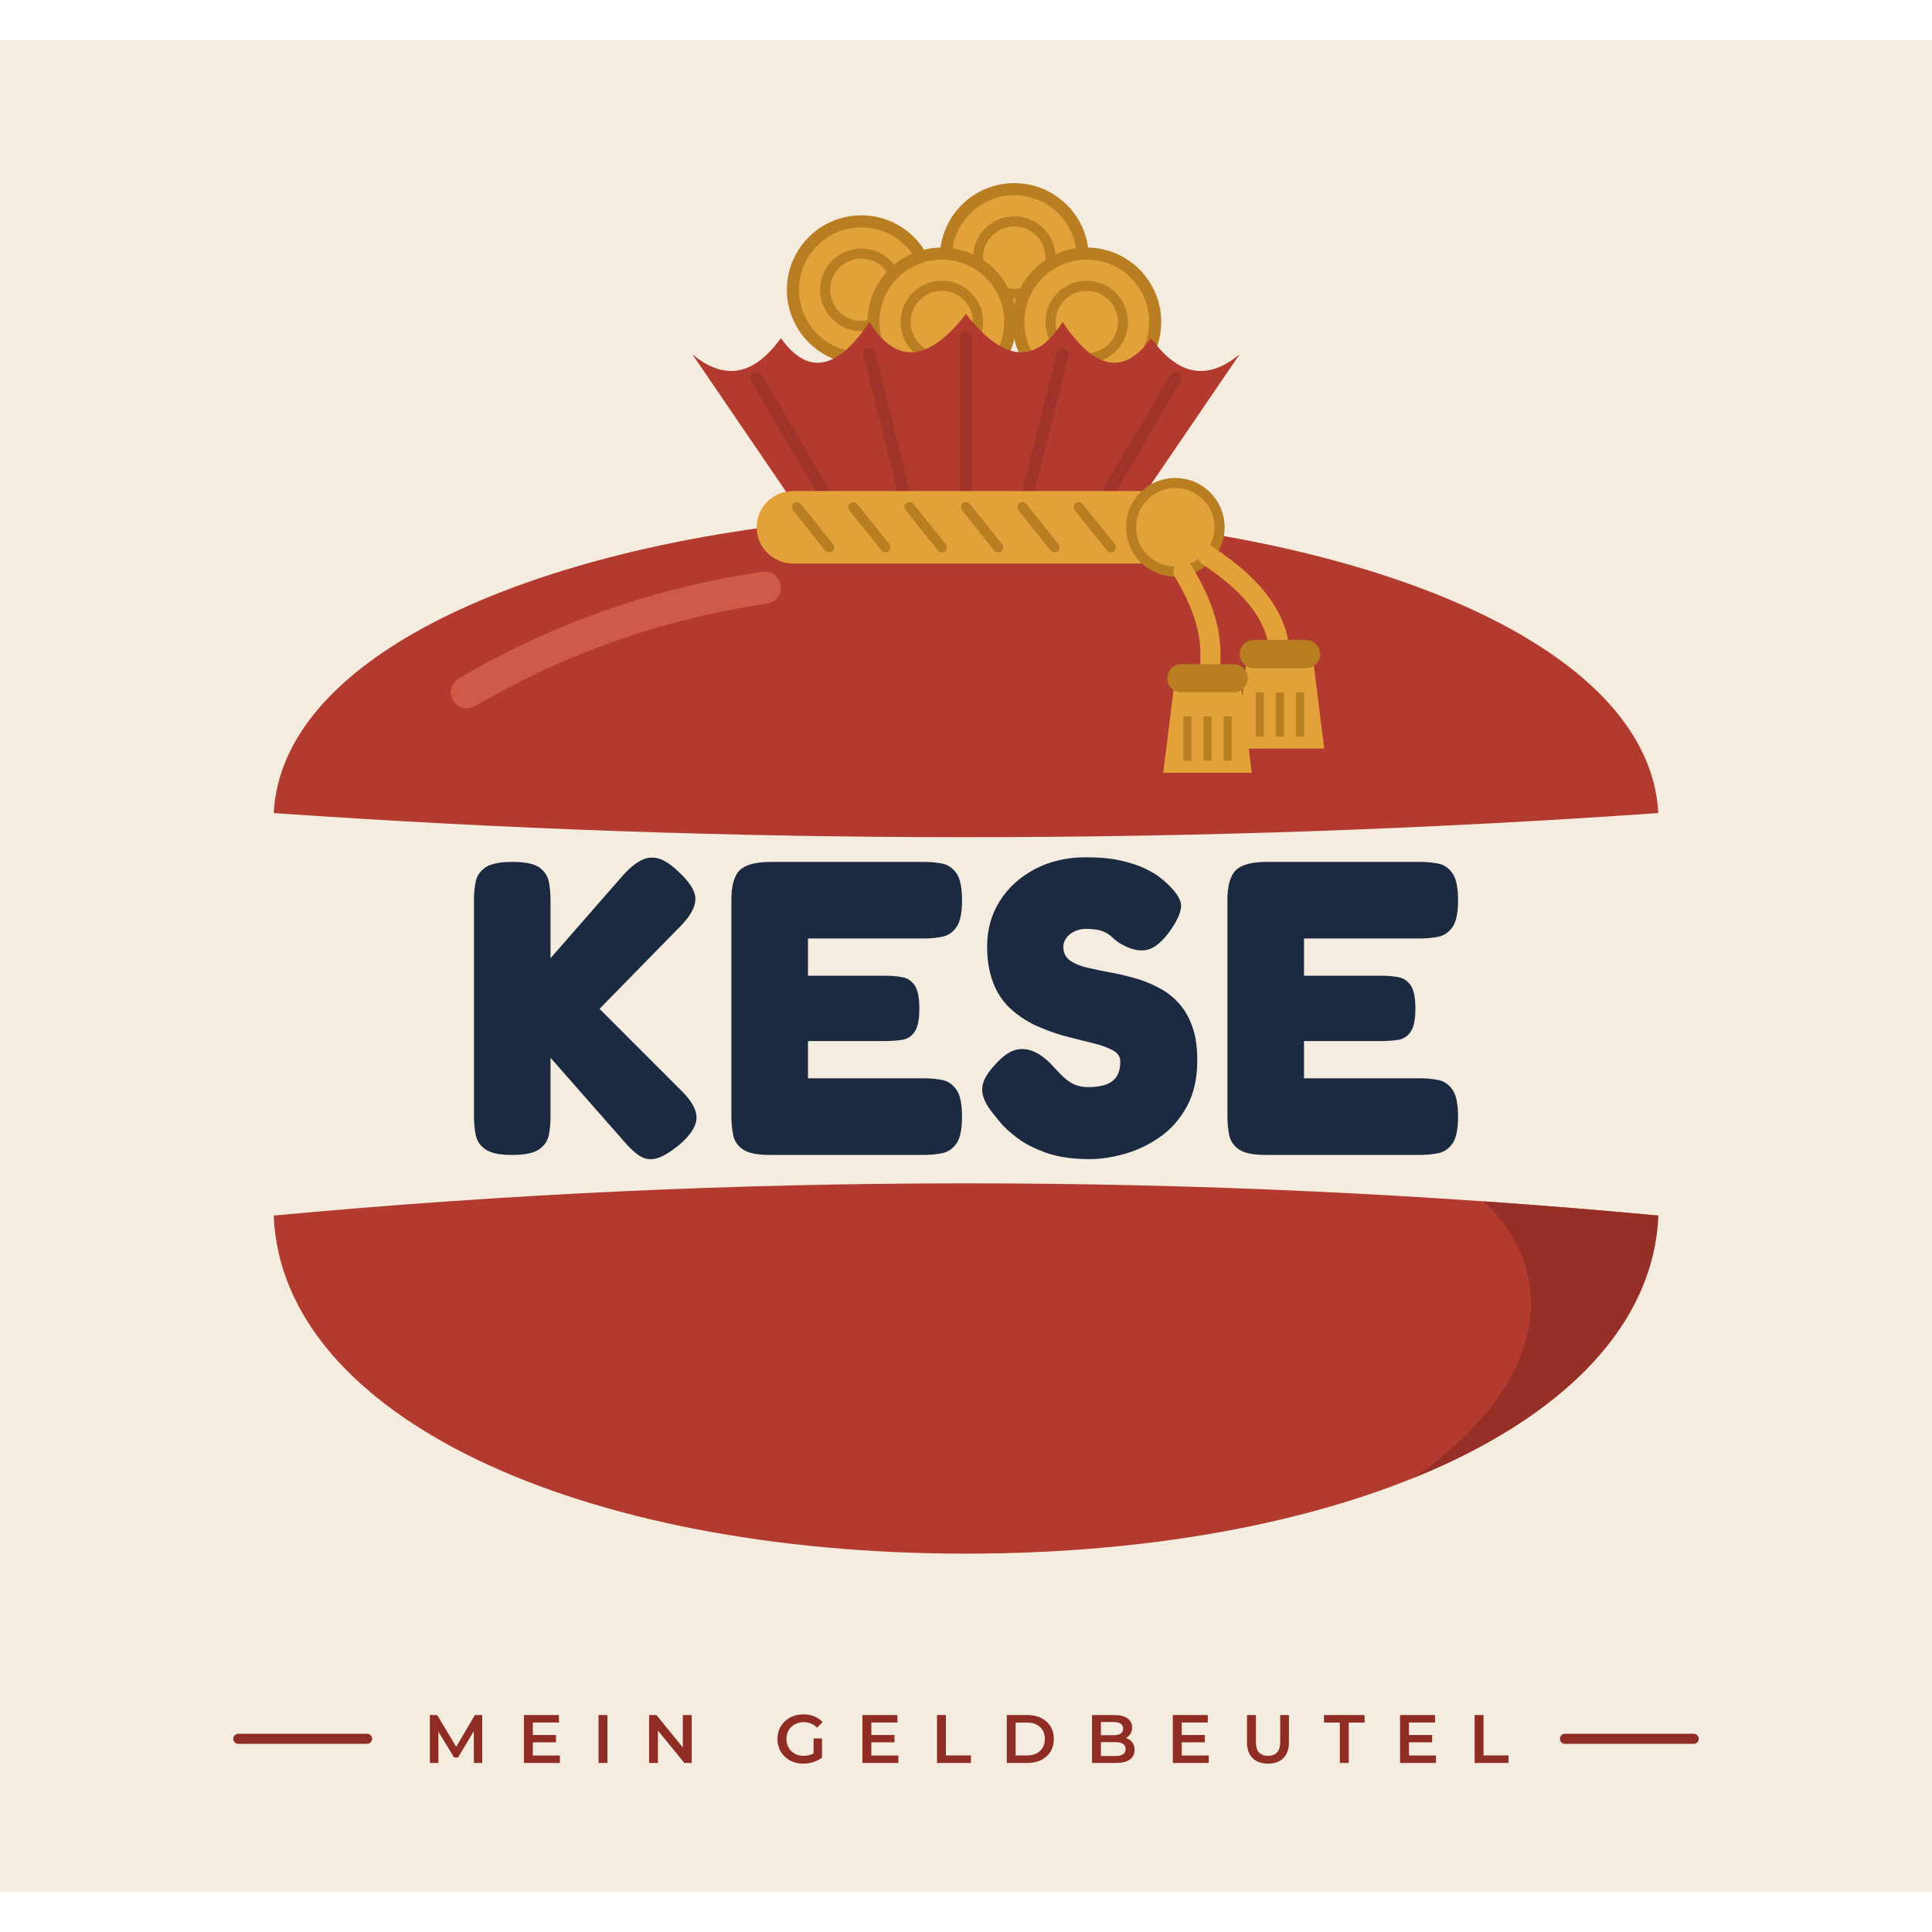
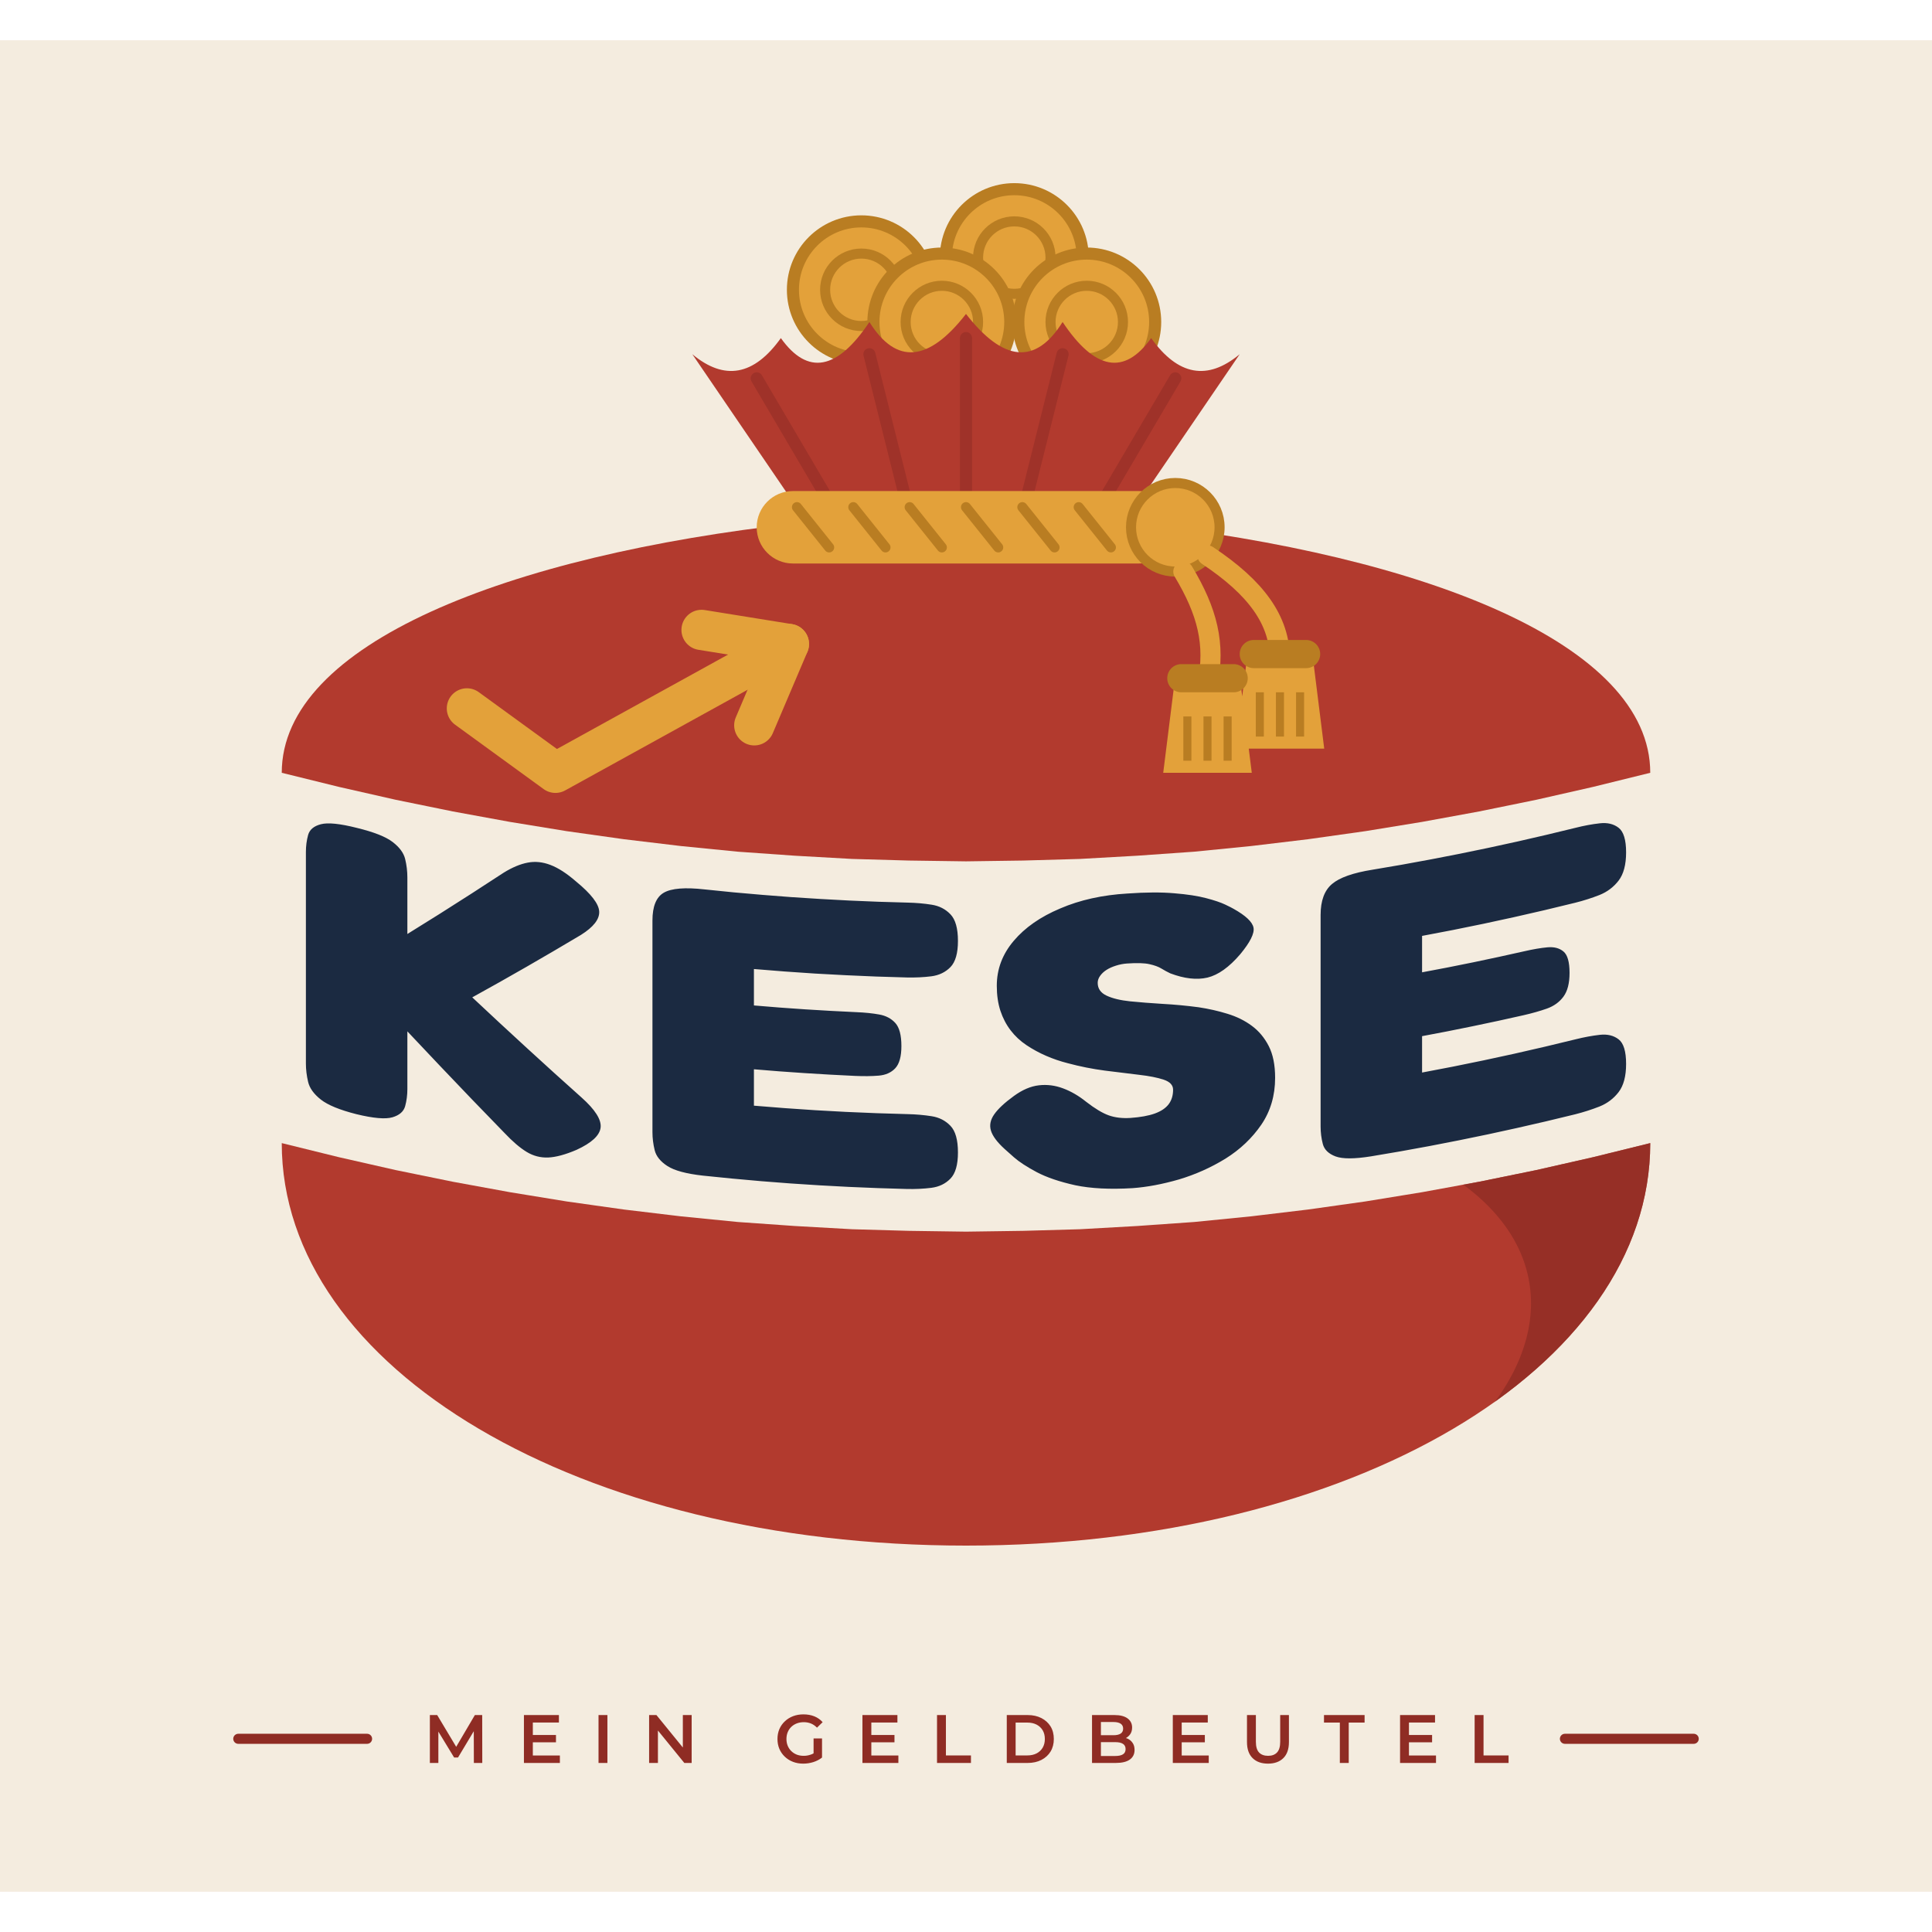
<svg xmlns="http://www.w3.org/2000/svg" width="480" height="480" viewBox="-30 30 480 460">
  <rect x="-30" y="30" width="480" height="460" fill="#f4ecdf" />
  <circle cx="184" cy="92" r="17" fill="#e3a13a" stroke="#b97d22" stroke-width="3" />
  <circle cx="184" cy="92" r="9" fill="none" stroke="#b97d22" stroke-width="2.5" />
  <circle cx="222" cy="84" r="17" fill="#e3a13a" stroke="#b97d22" stroke-width="3" />
  <circle cx="222" cy="84" r="9" fill="none" stroke="#b97d22" stroke-width="2.5" />
  <circle cx="204" cy="100" r="17" fill="#e3a13a" stroke="#b97d22" stroke-width="3" />
  <circle cx="204" cy="100" r="9" fill="none" stroke="#b97d22" stroke-width="2.5" />
  <circle cx="240" cy="100" r="17" fill="#e3a13a" stroke="#b97d22" stroke-width="3" />
  <circle cx="240" cy="100" r="9" fill="none" stroke="#b97d22" stroke-width="2.5" />
  <path d="M172 152 L142 108 Q154 118 164 104 Q174 118 186 100 Q196 116 210 98 Q224 116 234 100 Q246 118 256 104 Q266 118 278 108 L248 152 Z" fill="#b23a2e" />
  <path d="M158 114 L178 148 M186 108 L196 148 M210 104 V148 M234 108 L224 148 M262 114 L242 148" stroke="#8f2c24" stroke-width="3" stroke-linecap="round" opacity=".55" />
-   <path d="M168 150 C98 158 40 184 38 222 Q210 234 382 222 C380 184 322 158 252 150 Z" fill="#b23a2e" />
-   <path d="M86 192 Q120 172 160 166" stroke="#cf5a47" stroke-width="8" stroke-linecap="round" fill="none" />
+   <path d="M168 150 C96 158 40 180 40 212 L40.0 212.0 L54.2 215.5 L68.3 218.7 L82.5 221.6 L96.7 224.2 L110.8 226.5 L125.0 228.5 L139.2 230.2 L153.3 231.6 L167.5 232.6 L181.7 233.4 L195.8 233.8 L210.0 234.0 L224.2 233.8 L238.3 233.4 L252.5 232.6 L266.7 231.6 L280.8 230.2 L295.0 228.5 L309.2 226.5 L323.3 224.2 L337.5 221.6 L351.7 218.7 L365.8 215.5 L380.0 212.0 C380 180 324 158 252 150 Z" fill="#b23a2e" />
+   <path d="M86 196 L108 212 L166 180" stroke="#e3a13a" stroke-width="10" fill="none" stroke-linecap="round" stroke-linejoin="round" />
+   <path d="M144.3 176.5 L166 180 L157.4 200.2" stroke="#e3a13a" stroke-width="10" fill="none" stroke-linecap="round" stroke-linejoin="round" />
  <rect x="158" y="142" width="104" height="18" rx="9" fill="#e3a13a" />
  <path d="M168 146 l8 10 M182 146 l8 10 M196 146 l8 10 M210 146 l8 10 M224 146 l8 10 M238 146 l8 10" stroke="#b97d22" stroke-width="2.5" stroke-linecap="round" />
  <circle cx="262" cy="151" r="11" fill="#e3a13a" stroke="#b97d22" stroke-width="2.5" />
  <path d="M270 158 C282 166 288 174 288 184 M264 162 C270 172 272 180 270 190" stroke="#e3a13a" stroke-width="5" fill="none" stroke-linecap="round" />
  <path d="M280 182 H296 L299 206 H277 Z M262 188 H278 L281 212 H259 Z" fill="#e3a13a" />
  <path d="M283 192 V203 M288 192 V203 M293 192 V203 M265 198 V209 M270 198 V209 M275 198 V209" stroke="#b97d22" stroke-width="2" />
  <rect x="278" y="179" width="20" height="7" rx="3.5" fill="#b97d22" />
  <rect x="260" y="185" width="20" height="7" rx="3.5" fill="#b97d22" />
  <defs>
    <clipPath id="klbot">
-       <path d="M38 322 Q210 306 382 322 C380 372 306 406 210 406 C114 406 40 372 38 322 Z" />
+       <path d="M40.0 304.0 L54.2 307.5 L68.3 310.7 L82.5 313.6 L96.7 316.2 L110.8 318.5 L125.0 320.5 L139.2 322.2 L153.3 323.6 L167.5 324.6 L181.7 325.4 L195.8 325.8 L210.0 326.0 L224.2 325.8 L238.3 325.4 L252.5 324.6 L266.7 323.6 L280.8 322.2 L295.0 320.5 L309.2 318.5 L323.3 316.2 L337.5 313.6 L351.7 310.7 L365.8 307.5 L380.0 304.0 C380 360 306 404 210 404 C114 404 40 360 40 304 Z" />
    </clipPath>
  </defs>
-   <path d="M38 322 Q210 306 382 322 C380 372 306 406 210 406 C114 406 40 372 38 322 Z" fill="#b23a2e" />
+   <path d="M40.0 304.0 L54.2 307.5 L68.3 310.7 L82.5 313.6 L96.7 316.2 L110.8 318.5 L125.0 320.5 L139.2 322.2 L153.3 323.6 L167.5 324.6 L181.7 325.4 L195.8 325.8 L210.0 326.0 L224.2 325.8 L238.3 325.4 L252.5 324.6 L266.7 323.6 L280.8 322.2 L295.0 320.5 L309.2 318.5 L323.3 316.2 L337.5 313.6 L351.7 310.7 L365.8 307.5 L380.0 304.0 C380 360 306 404 210 404 C114 404 40 360 40 304 Z" fill="#b23a2e" />
  <g clip-path="url(#klbot)">
    <path d="M300 300 C384 320 360 394 250 414 H400 V300 Z" fill="#8f2c24" opacity=".8" />
  </g>
-   <path transform="translate(83.59 306)" fill="#1b2a41" d="M13.62 0.94L13.62 0.94Q8.94 0.94 6.97-0.47Q4.99-1.87 4.58-4.11Q4.16-6.34 4.16-8.63L4.16-8.63L4.16-62.40Q4.16-64.69 4.58-66.87Q4.99-69.06 6.97-70.46Q8.94-71.86 13.73-71.86L13.73-71.86Q18.51-71.86 20.44-70.46Q22.36-69.06 22.78-66.87Q23.19-64.69 23.19-62.30L23.19-62.30L23.19-47.94L41.29-68.64Q43.68-71.24 45.76-72.28Q47.84-73.32 50.02-72.70Q52.21-72.07 54.81-69.58L54.81-69.58Q59.07-65.73 59.18-62.82Q59.28-59.90 55.74-56.16L55.74-56.16L35.36-35.36L55.85-14.87Q59.70-11.02 59.44-7.96Q59.18-4.89 54.91-1.35L54.91-1.35Q51.79 1.14 49.61 1.77Q47.42 2.39 45.55 1.30Q43.68 0.21 41.39-2.50L41.39-2.50L23.19-23.19L23.19-8.53Q23.19-6.24 22.78-4.06Q22.36-1.87 20.38-0.47Q18.41 0.94 13.62 0.94ZM115.86 0.94L77.58 0.94Q72.90 0.94 70.93-0.47Q68.95-1.87 68.54-4.11Q68.12-6.34 68.12-8.63L68.12-8.63L68.12-62.40Q68.12-67.81 70.25-69.84Q72.38-71.86 77.90-71.86L77.90-71.86L115.96-71.86Q118.35-71.86 120.48-71.45Q122.62-71.03 124.02-69.06Q125.42-67.08 125.42-62.30L125.42-62.30Q125.42-57.62 124.02-55.64Q122.62-53.66 120.43-53.25Q118.25-52.83 115.86-52.83L115.86-52.83L87.15-52.83L87.15-43.58L106.39-43.58Q108.78-43.58 110.66-43.21Q112.53-42.85 113.67-41.18Q114.82-39.52 114.82-35.36L114.82-35.36Q114.82-31.41 113.67-29.69Q112.53-27.98 110.55-27.66Q108.58-27.35 106.18-27.35L106.18-27.35L87.15-27.35L87.15-18.10L115.96-18.10Q118.35-18.10 120.48-17.68Q122.62-17.26 124.02-15.29Q125.42-13.31 125.42-8.53L125.42-8.53Q125.42-3.85 124.02-1.87Q122.62 0.10 120.43 0.52Q118.25 0.94 115.86 0.94L115.86 0.94ZM157.14 1.98L157.14 1.98Q150.80 1.98 146.38 0.42Q141.96-1.14 139.15-3.28Q136.34-5.41 134.89-7.18Q133.43-8.94 133.12-9.36L133.12-9.36Q131.04-11.96 130.57-14.04Q130.10-16.12 131.20-18.20Q132.29-20.28 134.89-22.78L134.89-22.78Q137.28-25.06 139.57-25.32Q141.86-25.58 144.09-24.34Q146.33-23.09 148.41-20.70L148.41-20.70Q150.90-17.89 152.67-16.90Q154.44-15.91 156.73-15.91L156.73-15.91Q159.54-15.91 161.30-16.59Q163.07-17.26 163.90-18.67Q164.74-20.07 164.74-22.26L164.74-22.26Q164.74-24.02 162.97-25.01Q161.20-26.00 158.34-26.73Q155.48-27.46 151.94-28.34Q148.41-29.22 144.98-30.68L144.98-30.68Q142.90-31.51 140.92-32.76Q138.94-34.01 137.23-35.62Q135.51-37.23 134.26-39.47Q133.02-41.70 132.34-44.51Q131.66-47.32 131.66-50.86L131.66-50.86Q131.66-57.20 134.84-62.19Q138.01-67.18 143.57-70.10Q149.14-73.01 156.21-73.01L156.21-73.01Q161.30-73.01 164.94-72.18Q168.58-71.34 170.92-70.20Q173.26-69.06 174.51-68.07Q175.76-67.08 176.07-66.77L176.07-66.77Q179.50-63.65 179.82-61.41Q180.13-59.18 177.32-55.02L177.32-55.02Q174.20-50.54 171.18-49.97Q168.17-49.40 164.22-51.90L164.22-51.90Q163.38-52.52 162.55-53.30Q161.72-54.08 160.32-54.65Q158.91-55.22 156.10-55.22L156.10-55.22Q155.06-55.22 154.02-54.86Q152.98-54.50 152.26-53.92Q151.53-53.35 151.06-52.52Q150.59-51.69 150.59-50.75L150.59-50.75Q150.59-48.57 152.26-47.37Q153.92-46.18 156.68-45.55Q159.43-44.93 162.76-44.30Q166.09-43.68 169.52-42.64L169.52-42.64Q172.33-41.70 174.93-40.25Q177.53-38.79 179.50-36.50Q181.48-34.22 182.68-30.84Q183.87-27.46 183.87-22.57L183.87-22.57Q183.87-15.81 181.27-11.08Q178.67-6.34 174.56-3.48Q170.46-0.62 165.83 0.68Q161.20 1.98 157.14 1.98ZM239.10 0.94L200.82 0.94Q196.14 0.94 194.17-0.47Q192.19-1.87 191.78-4.11Q191.36-6.34 191.36-8.63L191.36-8.63L191.36-62.40Q191.36-67.81 193.49-69.84Q195.62-71.86 201.14-71.86L201.14-71.86L239.20-71.86Q241.59-71.86 243.72-71.45Q245.86-71.03 247.26-69.06Q248.66-67.08 248.66-62.30L248.66-62.30Q248.66-57.62 247.26-55.64Q245.86-53.66 243.67-53.25Q241.49-52.83 239.10-52.83L239.10-52.83L210.39-52.83L210.39-43.58L229.63-43.58Q232.02-43.58 233.90-43.21Q235.77-42.85 236.91-41.18Q238.06-39.52 238.06-35.36L238.06-35.36Q238.06-31.41 236.91-29.69Q235.77-27.98 233.79-27.66Q231.82-27.35 229.42-27.35L229.42-27.35L210.39-27.35L210.39-18.10L239.20-18.10Q241.59-18.10 243.72-17.68Q245.86-17.26 247.26-15.29Q248.66-13.31 248.66-8.53L248.66-8.53Q248.66-3.85 247.26-1.87Q245.86 0.10 243.67 0.52Q241.49 0.94 239.10 0.94L239.10 0.94Z" />
+   <path fill="#1b2a41" d="M58.54 296.81L58.54 296.81Q52.34 295.24 49.72 293.19Q47.10 291.13 46.55 288.79Q46.00 286.46 46.00 284.23L46.00 284.23L46.00 231.67Q46.00 229.44 46.55 227.45Q47.10 225.46 49.72 224.78Q52.34 224.09 58.67 225.69L58.67 225.69Q65.01 227.23 67.56 229.20Q70.11 231.16 70.66 233.42Q71.21 235.68 71.21 238.02L71.21 238.02L71.21 252.05L79.20 247.07L87.19 241.98L95.18 236.79Q98.35 234.84 101.10 234.32Q103.86 233.78 106.75 234.89Q109.64 235.98 113.09 238.98L113.09 238.98Q118.74 243.61 118.87 246.47Q119.01 249.34 114.33 252.28L114.33 252.28L107.58 256.27L100.83 260.19L94.08 264.03L87.33 267.79L94.11 274.12L100.90 280.38L107.68 286.56L114.47 292.66Q119.56 297.20 119.22 300.14Q118.87 303.09 113.23 305.68L113.23 305.68Q109.09 307.45 106.20 307.58Q103.31 307.69 100.83 306.18Q98.35 304.67 95.32 301.46L95.32 301.46L87.28 293.16L79.25 284.75L71.21 276.24L71.21 290.57Q71.21 292.81 70.66 294.82Q70.11 296.82 67.49 297.59Q64.87 298.35 58.54 296.81ZM195.33 315.40L188.09 315.18L180.84 314.88L173.60 314.49L166.36 314.02L159.12 313.46L151.88 312.81L144.63 312.08Q138.44 311.39 135.82 309.70Q133.20 308.01 132.65 305.75Q132.10 303.50 132.10 301.26L132.10 301.26L132.10 248.71Q132.10 243.42 134.92 241.79Q137.75 240.15 145.05 240.97L145.05 240.97L152.25 241.70L159.45 242.33L166.66 242.89L173.86 243.35L181.06 243.74L188.26 244.04L195.47 244.25Q198.64 244.32 201.46 244.77Q204.28 245.21 206.14 247.16Q208.00 249.10 208.00 253.77L208.00 253.77Q208.00 258.35 206.14 260.27Q204.28 262.18 201.39 262.56Q198.50 262.92 195.33 262.85L195.33 262.85L187.72 262.62L180.12 262.29L172.52 261.88L164.91 261.36L157.31 260.75L157.31 269.80L163.68 270.32L170.05 270.77L176.42 271.15L182.79 271.47Q185.96 271.60 188.44 272.05Q190.92 272.49 192.44 274.16Q193.95 275.83 193.95 279.89L193.95 279.89Q193.95 283.75 192.44 285.39Q190.92 287.02 188.30 287.24Q185.69 287.45 182.52 287.31L182.52 287.31L176.22 286.99L169.91 286.61L163.61 286.17L157.31 285.66L157.31 294.70L164.94 295.31L172.57 295.83L180.20 296.25L187.83 296.57L195.47 296.80Q198.64 296.87 201.46 297.32Q204.28 297.76 206.14 299.71Q208.00 301.65 208.00 306.32L208.00 306.32Q208.00 310.90 206.14 312.82Q204.28 314.74 201.39 315.11Q198.50 315.47 195.33 315.40L195.33 315.40ZM251.40 315.19L251.40 315.19Q242.99 315.70 237.14 314.47Q231.28 313.17 227.56 311.21Q223.84 309.22 221.92 307.53Q219.99 305.84 219.57 305.44L219.57 305.44Q216.82 302.93 216.20 300.91Q215.58 298.88 217.03 296.83Q218.47 294.78 221.92 292.28L221.92 292.28Q225.08 289.98 228.12 289.64Q231.15 289.29 234.11 290.40Q237.07 291.50 239.82 293.71L239.82 293.71Q243.13 296.28 245.47 297.11Q247.81 297.94 250.85 297.75L250.85 297.75Q254.56 297.49 256.91 296.65Q259.25 295.80 260.35 294.34Q261.45 292.88 261.45 290.74L261.45 290.74Q261.45 289.02 259.11 288.24Q256.77 287.46 252.98 287.03Q249.19 286.57 244.51 285.99Q239.82 285.37 235.28 284.15L235.28 284.15Q232.52 283.45 229.91 282.32Q227.29 281.18 225.02 279.66Q222.74 278.14 221.09 275.99Q219.44 273.83 218.54 271.10Q217.65 268.36 217.65 264.91L217.65 264.91Q217.65 258.71 221.85 253.76Q226.05 248.79 233.42 245.70Q240.79 242.53 250.16 241.99L250.16 241.99Q256.91 241.51 261.73 241.93Q266.55 242.32 269.65 243.14Q272.75 243.95 274.40 244.74Q276.05 245.53 276.47 245.79L276.47 245.79Q281.01 248.33 281.43 250.47Q281.84 252.60 278.12 257.09L278.12 257.09Q273.99 261.91 269.99 262.88Q266.00 263.81 260.76 261.83L260.76 261.83Q259.66 261.31 258.56 260.64Q257.46 259.96 255.60 259.55Q253.74 259.12 250.02 259.38L250.02 259.38Q248.64 259.47 247.26 259.91Q245.89 260.34 244.92 260.96Q243.96 261.57 243.34 262.42Q242.72 263.27 242.72 264.18L242.72 264.18Q242.72 266.32 244.92 267.36Q247.13 268.40 250.78 268.78Q254.43 269.14 258.83 269.41Q263.24 269.65 267.79 270.25L267.79 270.25Q271.51 270.81 274.95 271.87Q278.40 272.92 281.01 274.86Q283.63 276.79 285.22 279.90Q286.80 283.00 286.80 287.78L286.80 287.78Q286.80 294.39 283.36 299.44Q279.91 304.46 274.47 307.86Q269.03 311.20 262.90 313.03Q256.77 314.80 251.40 315.19ZM361.33 296.85L354.08 298.60L346.84 300.26L339.60 301.84L332.36 303.33L325.12 304.74L317.87 306.06L310.63 307.29Q304.43 308.28 301.82 307.31Q299.20 306.32 298.65 304.22Q298.10 302.11 298.10 299.88L298.10 299.88L298.10 247.32Q298.10 242.04 300.92 239.64Q303.74 237.23 311.04 236.07L311.04 236.07L318.25 234.84L325.45 233.52L332.65 232.12L339.86 230.63L347.06 229.06L354.26 227.40L361.46 225.66Q364.63 224.86 367.46 224.55Q370.28 224.22 372.14 225.66Q374.00 227.10 374.00 231.77L374.00 231.77Q374.00 236.35 372.14 238.78Q370.28 241.20 367.39 242.36Q364.49 243.50 361.33 244.29L361.33 244.29L353.72 246.13L346.12 247.87L338.51 249.52L330.91 251.07L323.31 252.52L323.31 261.57L329.68 260.36L336.05 259.08L342.42 257.73L348.79 256.32Q351.96 255.59 354.44 255.36Q356.92 255.13 358.43 256.39Q359.95 257.64 359.95 261.71L359.95 261.71Q359.95 265.57 358.43 267.62Q356.92 269.66 354.30 270.59Q351.68 271.51 348.51 272.23L348.51 272.23L342.21 273.63L335.91 274.96L329.61 276.23L323.31 277.43L323.31 286.47L330.94 285.01L338.57 283.45L346.20 281.80L353.83 280.05L361.46 278.21Q364.63 277.42 367.46 277.10Q370.28 276.78 372.14 278.22Q374.00 279.65 374.00 284.33L374.00 284.33Q374.00 288.90 372.14 291.33Q370.28 293.75 367.39 294.91Q364.49 296.05 361.33 296.85L361.33 296.85Z" />
  <path transform="translate(75.20 458)" fill="#8f2c24" d="M3.71 0L1.60 0L1.60-11.90L3.42-11.90L8.14-4.01L12.78-11.90L14.60-11.90L14.62 0L12.53 0L12.51-7.89L8.60-1.36L7.62-1.36L3.71-7.79L3.71 0ZM27.18-5.13L27.18-1.85L33.90-1.85L33.90 0L24.97 0L24.97-11.90L33.66-11.90L33.66-10.05L27.18-10.05L27.18-6.95L32.93-6.95L32.93-5.13L27.18-5.13ZM45.71 0L43.50 0L43.50-11.90L45.71-11.90L45.71 0ZM58.26 0L56.07 0L56.07-11.90L57.89-11.90L64.45-3.84L64.45-11.90L66.64-11.90L66.64 0L64.82 0L58.26-8.06L58.26 0ZM94.37 0.17L94.37 0.17Q92.97 0.17 91.81-0.28Q90.64-0.73 89.78-1.56Q88.91-2.38 88.43-3.50Q87.96-4.62 87.96-5.95Q87.96-7.28 88.43-8.40Q88.91-9.52 89.79-10.34Q90.66-11.17 91.83-11.62Q93.01-12.07 94.40-12.07L94.40-12.07Q95.91-12.07 97.13-11.58Q98.35-11.08 99.18-10.13L99.18-10.13L97.78-8.77Q97.09-9.47 96.28-9.80Q95.47-10.13 94.50-10.13L94.50-10.13Q93.57-10.13 92.77-9.83Q91.97-9.52 91.39-8.96Q90.81-8.40 90.50-7.63Q90.19-6.87 90.19-5.95L90.19-5.95Q90.19-5.05 90.50-4.28Q90.81-3.52 91.39-2.95Q91.97-2.38 92.75-2.07Q93.53-1.77 94.49-1.77L94.49-1.77Q95.37-1.77 96.20-2.06L96.20-2.06Q96.58-2.18 96.93-2.38L96.93-2.38L96.93-6.09L99.03-6.09L99.03-1.34Q98.09-0.60 96.86-0.21Q95.63 0.17 94.37 0.17ZM111.28-5.13L111.28-1.85L118.00-1.85L118.00 0L109.07 0L109.07-11.90L117.76-11.90L117.76-10.05L111.28-10.05L111.28-6.95L117.03-6.95L117.03-5.13L111.28-5.13ZM136.03 0L127.60 0L127.60-11.90L129.81-11.90L129.81-1.87L136.03-1.87L136.03 0ZM150.13 0L144.93 0L144.93-11.90L150.13-11.90Q152.06-11.90 153.53-11.15Q154.99-10.40 155.81-9.08Q156.62-7.75 156.62-5.95L156.62-5.95Q156.62-4.17 155.81-2.83Q154.99-1.50 153.53-0.75Q152.06 0 150.13 0L150.13 0ZM147.13-10.03L147.13-1.87L150.03-1.87Q151.37-1.87 152.35-2.38Q153.32-2.89 153.86-3.81Q154.39-4.73 154.39-5.95L154.39-5.95Q154.39-7.19 153.86-8.10Q153.32-9.01 152.35-9.52Q151.37-10.03 150.03-10.03L150.03-10.03L147.13-10.03ZM172.02 0L166.11 0L166.11-11.90L171.68-11.90Q173.82-11.90 174.95-11.06Q176.07-10.22 176.07-8.81L176.07-8.81Q176.07-7.85 175.63-7.19L175.63-7.19Q175.20-6.55 174.52-6.19L174.52-6.19Q174.74-6.12 174.95-6.04L174.95-6.04Q175.75-5.66 176.21-4.96Q176.68-4.27 176.68-3.23L176.68-3.23Q176.68-1.70 175.51-0.85Q174.33 0 172.02 0L172.02 0ZM168.32-5.17L168.32-1.73L171.89-1.73Q173.13-1.73 173.79-2.14Q174.45-2.55 174.45-3.45L174.45-3.45Q174.45-4.33 173.79-4.75Q173.13-5.17 171.89-5.17L171.89-5.17L168.32-5.17ZM168.32-10.17L168.32-6.89L171.44-6.89Q172.60-6.89 173.22-7.29Q173.84-7.70 173.84-8.52L173.84-8.52Q173.84-9.35 173.22-9.76Q172.60-10.17 171.44-10.17L171.44-10.17L168.32-10.17ZM188.39-5.13L188.39-1.85L195.11-1.85L195.11 0L186.18 0L186.18-11.90L194.87-11.90L194.87-10.05L188.39-10.05L188.39-6.95L194.14-6.95L194.14-5.13L188.39-5.13ZM209.83 0.17L209.83 0.17Q207.38 0.17 206.00-1.21Q204.61-2.58 204.61-5.19L204.61-5.19L204.61-11.90L206.82-11.90L206.82-5.27Q206.82-3.43 207.61-2.60Q208.40-1.77 209.85-1.77L209.85-1.77Q211.29-1.77 212.07-2.60Q212.86-3.43 212.86-5.27L212.86-5.27L212.86-11.90L215.03-11.90L215.03-5.19Q215.03-2.58 213.65-1.21Q212.26 0.17 209.83 0.17ZM229.89 0L227.68 0L227.68-10.03L223.74-10.03L223.74-11.90L233.83-11.90L233.83-10.03L229.89-10.03L229.89 0ZM244.85-5.13L244.85-1.85L251.57-1.85L251.57 0L242.64 0L242.64-11.90L251.33-11.90L251.33-10.05L244.85-10.05L244.85-6.95L250.60-6.95L250.60-5.13L244.85-5.13ZM269.60 0L261.17 0L261.17-11.90L263.38-11.90L263.38-1.87L269.60-1.87L269.60 0Z" />
  <path d="M29.2 452 H61.2 M358.8 452 H390.8" stroke="#8f2c24" stroke-width="2.5" stroke-linecap="round" />
</svg>
